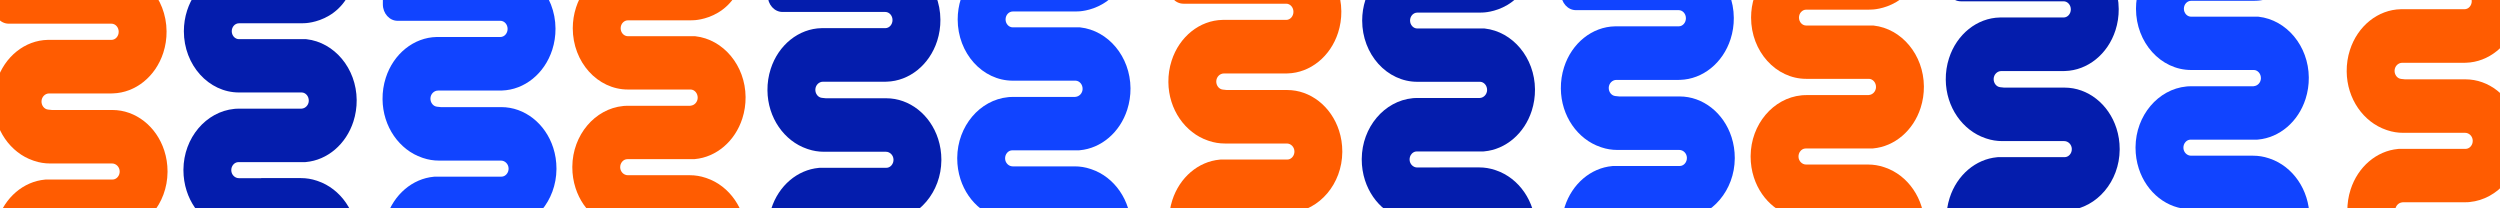
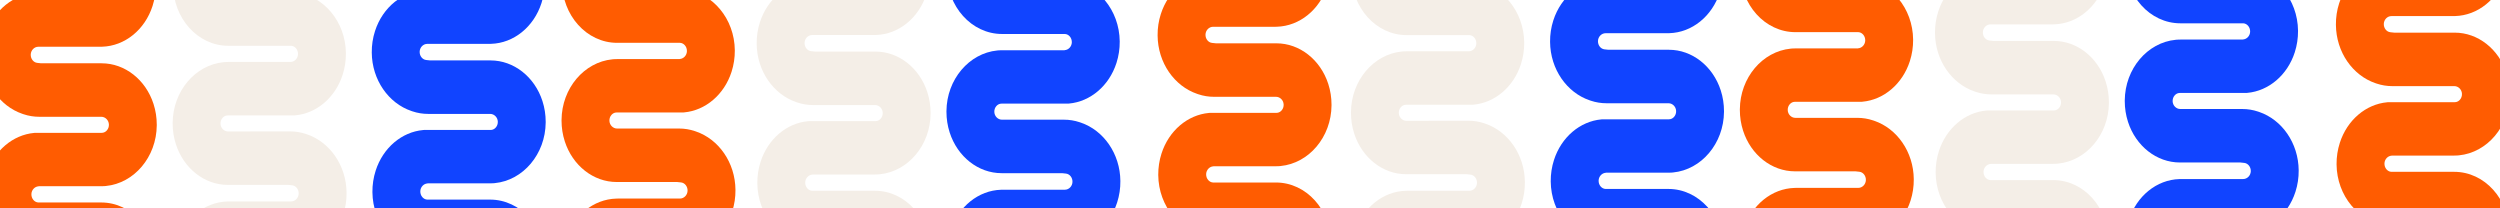
<svg xmlns="http://www.w3.org/2000/svg" id="Capa_1" version="1.1" viewBox="0 0 1269 105.43">
  <defs>
    <style>
      .st0 {
        fill: #14f;
      }

      .st1 {
        fill: #ff5c01;
      }

      .st2 {
-         fill: #041dad;
+         fill: #f4eee7;
      }
    </style>
  </defs>
-   <path class="st1" d="M25.08,118.23c.06,0,.13,0,.19,0h31.48c.56,0,1.1-.02,1.65-.05.27-.02.55-.04.82-.07,14.33-1.4,25.7-14.68,25.82-30.79v-.31c0-3.62-.55-7.16-1.64-10.54-3.98-12.34-14.56-20.64-26.34-20.64h-30.7l-1.98-.21c-1.92-.21-3.38-2.07-3.31-4.24.07-2.18,1.8-3.95,3.86-3.95h31.64c.21,0,.41-.01.62-.02.04,0,.07,0,.11,0,11.48-.33,21.71-8.56,25.61-20.7,1.11-3.46,1.67-7.08,1.64-10.78-.09-17.15-12.81-31.11-28.35-31.11H-3l-.03,4.81c0,.08-.05,8.97-.04,14.04,0,4.6,3.36,8.35,7.47,8.35h52.18c2.02,0,3.67,1.84,3.67,4.11s-1.64,4.11-3.67,4.11H24.26c-11.58.22-21.93,8.49-25.85,20.71-1.12,3.49-1.68,7.15-1.64,10.88.11,13.93,8.56,25.74,20.06,29.65.2.07.39.14.59.2,2.55.86,5.24,1.3,7.99,1.3h31.48c2.06,0,3.79,1.77,3.86,3.92.04,1.12-.32,2.17-1.02,2.97-.54.63-1.23,1.04-1.98,1.19-.22.04-.44.07-.68.07H23.26c-.15,0-.29.02-.44.04-10.85.99-20.35,9.02-24.07,20.61-1.12,3.49-1.68,7.15-1.65,10.88.13,16.04,11.31,29.27,25.48,30.86.06.01.13.02.19.02h34.07c2.02,0,3.67,1.81,3.67,4.03s-1.64,4.03-3.67,4.03h-31.67c-.53,0-1.06.02-1.59.05h0s-24.48.18-26.56,30.25h24.89c.33-1.82,1.82-3.21,3.6-3.21h29.6v-.02h1.73c11.77,0,22.35-8.27,26.33-20.57,1.09-3.38,1.65-6.92,1.65-10.53,0-17.15-12.56-31.09-27.98-31.09h-31.94c-.94-.05-1.8-.5-2.46-1.26-.7-.81-1.06-1.88-1.03-3.01.07-2.11,1.7-3.84,3.67-3.94ZM63.94,182.58v.04h-.1s.07-.02.1-.04Z" />
-   <path class="st2" d="M132.57,90.44h-11.31c-2.06,0-3.79-1.77-3.86-3.92-.04-1.12.32-2.17,1.02-2.97.54-.63,1.23-1.04,1.98-1.19.22-.04.44-.07.68-.07h33.81c.15,0,.29-.02.44-.04,10.85-.99,20.35-9.02,24.07-20.61,1.12-3.49,1.68-7.15,1.65-10.88-.13-16.04-11.31-29.27-25.48-30.86-.06-.01-.13-.02-.19-.02h-34.07c-2.02,0-3.67-1.81-3.67-4.03s1.64-4.03,3.67-4.03h31.67c.53,0,1.06-.02,1.59-.05h0s24.48-.18,26.56-30.25h-24.89c-.33,1.82-1.82,3.21-3.6,3.21h-29.6v.02h-1.73c-11.77,0-22.35,8.27-26.33,20.57-1.09,3.38-1.65,6.92-1.65,10.53,0,17.15,12.56,31.09,27.98,31.09h31.94c.94.05,1.8.5,2.46,1.26.7.81,1.06,1.88,1.03,3.01-.07,2.11-1.7,3.84-3.67,3.94-.06,0-.13,0-.19,0h-31.48c-.56,0-1.1.02-1.65.05-.27.02-.55.04-.82.07-14.33,1.4-25.7,14.68-25.82,30.79v.31c0,3.62.55,7.16,1.64,10.54,3.98,12.34,14.56,20.64,26.34,20.64h30.7l1.98.21c1.92.21,3.38,2.07,3.31,4.24-.07,2.18-1.8,3.95-3.86,3.95h-31.64c-.21,0-.41.01-.62.02-.04,0-.07,0-.11,0-11.48.33-21.71,8.56-25.61,20.7-1.11,3.46-1.67,7.08-1.64,10.78.09,17.15,12.81,31.11,28.35,31.11h59.21l.03-4.81c0-.08.05-8.97.04-14.04,0-4.6-3.36-8.35-7.47-8.35h-52.18c-2.02,0-3.67-1.84-3.67-4.11s1.64-4.11,3.67-4.11h32.32c11.58-.22,21.93-8.49,25.85-20.71,1.12-3.49,1.68-7.15,1.64-10.88-.11-13.93-8.56-25.74-20.06-29.65-.2-.07-.39-.14-.59-.2-2.55-.86-5.24-1.3-7.99-1.3h-20.16M114.2-9.2v-.04h.1s-.07.02-.1.04Z" />
-   <path class="st0" d="M222.5,116.77c.06,0,.13,0,.19,0h31.48c.56,0,1.1-.02,1.65-.05.27-.02.55-.04.82-.07,14.33-1.4,25.7-14.68,25.82-30.79v-.31c0-3.62-.55-7.16-1.64-10.54-3.98-12.34-14.56-20.64-26.34-20.64h-30.7l-1.98-.21c-1.92-.21-3.38-2.07-3.31-4.24.07-2.18,1.8-3.95,3.86-3.95h31.64c.21,0,.41-.01.62-.02.04,0,.07,0,.11,0,11.48-.33,21.71-8.56,25.61-20.7,1.11-3.46,1.67-7.08,1.64-10.78-.09-17.15-12.81-31.11-28.35-31.11h-59.21l-.03,4.81c0,.08-.05,8.97-.04,14.04,0,4.6,3.36,8.35,7.47,8.35h52.18c2.02,0,3.67,1.84,3.67,4.11s-1.64,4.11-3.67,4.11h-32.32c-11.58.22-21.93,8.49-25.85,20.71-1.12,3.49-1.68,7.15-1.64,10.88.11,13.93,8.56,25.74,20.06,29.65.2.07.39.14.59.2,2.55.86,5.24,1.3,7.99,1.3h31.48c2.06,0,3.79,1.77,3.86,3.92.04,1.12-.32,2.17-1.02,2.97-.54.63-1.23,1.04-1.98,1.19-.22.04-.44.07-.68.07h-33.81c-.15,0-.29.02-.44.04-10.85.99-20.35,9.02-24.07,20.61-1.12,3.49-1.68,7.15-1.65,10.88.13,16.04,11.31,29.27,25.48,30.86.06.01.13.02.19.02h34.07c2.02,0,3.67,1.81,3.67,4.03s-1.64,4.03-3.67,4.03h-31.67c-.53,0-1.06.02-1.59.05h0s-24.48.18-26.56,30.25h24.89c.33-1.82,1.82-3.21,3.6-3.21h29.6v-.02h1.73c11.77,0,22.35-8.27,26.33-20.57,1.09-3.38,1.65-6.92,1.65-10.53,0-17.15-12.56-31.09-27.98-31.09h-31.94c-.94-.05-1.8-.5-2.46-1.26-.7-.81-1.06-1.88-1.03-3.01.07-2.11,1.7-3.84,3.67-3.94ZM261.36,181.12v.04h-.1s.07-.02.1-.04Z" />
-   <path class="st1" d="M350.47,53.69c-.06,0-.13,0-.19,0h-31.48c-.56,0-1.1.02-1.65.05-.27.02-.55.04-.82.07-14.33,1.4-25.7,14.68-25.82,30.79v.31c0,3.62.55,7.16,1.64,10.54,3.98,12.34,14.56,20.64,26.34,20.64h30.7l1.98.21c1.92.21,3.38,2.07,3.31,4.24-.07,2.18-1.8,3.95-3.86,3.95h-31.64c-.21,0-.41.01-.62.02-.04,0-.07,0-.11,0-11.48.33-21.71,8.56-25.61,20.7-1.11,3.46-1.67,7.08-1.64,10.78.09,17.15,12.81,31.11,28.35,31.11h59.21l.03-4.81c0-.08.05-8.97.04-14.04,0-4.6-3.36-8.35-7.47-8.35h-52.18c-2.02,0-3.67-1.84-3.67-4.11s1.64-4.11,3.67-4.11h32.32c11.58-.22,21.93-8.49,25.85-20.71,1.12-3.49,1.68-7.15,1.64-10.88-.11-13.93-8.56-25.74-20.06-29.65-.2-.07-.39-.14-.59-.2-2.55-.86-5.24-1.3-7.99-1.3h-31.48c-2.06,0-3.79-1.77-3.86-3.92-.04-1.12.32-2.17,1.02-2.97.54-.63,1.23-1.04,1.98-1.19.22-.04.44-.07.68-.07h33.81c.15,0,.29-.02.44-.04,10.85-.99,20.35-9.02,24.07-20.61,1.12-3.49,1.68-7.15,1.65-10.88-.13-16.04-11.31-29.27-25.48-30.86-.06-.01-.13-.02-.19-.02h-34.07c-2.02,0-3.67-1.81-3.67-4.03s1.64-4.03,3.67-4.03h31.67c.53,0,1.06-.02,1.59-.05h0s24.48-.18,26.56-30.25h-24.89c-.33,1.82-1.82,3.21-3.6,3.21h-29.6v.02h-1.73c-11.77,0-22.35,8.27-26.33,20.57-1.09,3.38-1.65,6.92-1.65,10.53,0,17.15,12.56,31.09,27.98,31.09h31.94c.94.05,1.8.5,2.46,1.26.7.81,1.06,1.88,1.03,3.01-.07,2.11-1.7,3.84-3.67,3.94ZM311.62-10.66v-.04h.1s-.07.02-.1.04Z" />
-   <path class="st2" d="M417.88,112.28c.06,0,.13,0,.19,0h31.48c.56,0,1.1-.02,1.65-.05.27-.02.55-.04.82-.07,14.33-1.4,25.7-14.68,25.82-30.79v-.31c0-3.62-.55-7.16-1.64-10.54-3.98-12.34-14.56-20.64-26.34-20.64h-30.7l-1.98-.21c-1.92-.21-3.38-2.07-3.31-4.24.07-2.18,1.8-3.95,3.86-3.95h31.64c.21,0,.41-.01.62-.02.04,0,.07,0,.11,0,11.48-.33,21.71-8.56,25.61-20.7,1.11-3.46,1.67-7.08,1.64-10.78-.09-17.15-12.81-31.11-28.35-31.11h-59.21l-.03,4.81c0,.08-.05,8.97-.04,14.04,0,4.6,3.36,8.35,7.47,8.35h52.18c2.02,0,3.67,1.84,3.67,4.11s-1.64,4.11-3.67,4.11h-32.32c-11.58.22-21.93,8.49-25.85,20.71-1.12,3.49-1.68,7.15-1.64,10.88.11,13.93,8.56,25.74,20.06,29.65.2.07.39.14.59.2,2.55.86,5.24,1.3,7.99,1.3h31.48c2.06,0,3.79,1.77,3.86,3.92.04,1.12-.32,2.17-1.02,2.97-.54.63-1.23,1.04-1.98,1.19-.22.04-.44.07-.68.07h-33.81c-.15,0-.29.02-.44.04-10.85.99-20.35,9.02-24.07,20.61-1.12,3.49-1.68,7.15-1.65,10.88.13,16.04,11.31,29.27,25.48,30.86.06.01.13.02.19.02h34.07c2.02,0,3.67,1.81,3.67,4.03s-1.64,4.03-3.67,4.03h-31.67c-.53,0-1.06.02-1.59.05h0s-24.48.18-26.56,30.25h24.89c.33-1.82,1.82-3.21,3.6-3.21h29.6v-.02h1.73c11.77,0,22.35-8.27,26.33-20.57,1.09-3.38,1.65-6.92,1.65-10.53,0-17.15-12.56-31.09-27.98-31.09h-31.94c-.94-.05-1.8-.5-2.46-1.26-.7-.81-1.06-1.88-1.03-3.01.07-2.11,1.7-3.84,3.67-3.94ZM456.73,176.63v.04h-.1s.07-.02.1-.04Z" />
-   <path class="st0" d="M545.85,49.2c-.06,0-.13,0-.19,0h-31.48c-.56,0-1.1.02-1.65.05-.27.02-.55.04-.82.07-14.33,1.4-25.7,14.68-25.82,30.79v.31c0,3.62.55,7.16,1.64,10.54,3.98,12.34,14.56,20.64,26.34,20.64h30.7l1.98.21c1.92.21,3.38,2.07,3.31,4.24-.07,2.18-1.8,3.95-3.86,3.95h-31.64c-.21,0-.41.01-.62.02-.04,0-.07,0-.11,0-11.48.33-21.71,8.56-25.61,20.7-1.11,3.46-1.67,7.08-1.64,10.78.09,17.15,12.81,31.11,28.35,31.11h59.21l.03-4.81c0-.08.05-8.97.04-14.04,0-4.6-3.36-8.35-7.47-8.35h-52.18c-2.02,0-3.67-1.84-3.67-4.11s1.64-4.11,3.67-4.11h32.32c11.58-.22,21.93-8.49,25.85-20.71,1.12-3.49,1.68-7.15,1.64-10.88-.11-13.93-8.56-25.74-20.06-29.65-.2-.07-.39-.14-.59-.2-2.55-.86-5.24-1.3-7.99-1.3h-31.48c-2.06,0-3.79-1.77-3.86-3.92-.04-1.12.32-2.17,1.02-2.97.54-.63,1.23-1.04,1.98-1.19.22-.04.44-.07.68-.07h33.81c.15,0,.29-.02.44-.04,10.85-.99,20.35-9.02,24.07-20.61,1.12-3.49,1.68-7.15,1.65-10.88-.13-16.04-11.31-29.27-25.48-30.86-.06-.01-.13-.02-.19-.02h-34.07c-2.02,0-3.67-1.81-3.67-4.03s1.64-4.03,3.67-4.03h31.67c.53,0,1.06-.02,1.59-.05h0s24.48-.18,26.56-30.25h-24.89c-.33,1.82-1.82,3.21-3.6,3.21h-29.6v.02h-1.73c-11.77,0-22.35,8.27-26.33,20.57-1.09,3.38-1.65,6.92-1.65,10.53,0,17.15,12.56,31.09,27.98,31.09h31.94c.94.05,1.8.5,2.46,1.26.7.81,1.06,1.88,1.03,3.01-.07,2.11-1.7,3.84-3.67,3.94ZM506.99-15.15v-.04h.1s-.07.02-.1.04Z" />
-   <path class="st1" d="M621.39,108.09c.06,0,.13,0,.19,0h31.48c.56,0,1.1-.02,1.65-.05.27-.02.55-.04.82-.07,14.33-1.4,25.7-14.68,25.82-30.79v-.31c0-3.62-.55-7.16-1.64-10.54-3.98-12.34-14.56-20.64-26.34-20.64h-30.7l-1.98-.21c-1.92-.21-3.38-2.07-3.31-4.24.07-2.18,1.8-3.95,3.86-3.95h31.64c.21,0,.41-.01.62-.02.04,0,.07,0,.11,0,11.48-.33,21.71-8.56,25.61-20.7,1.11-3.46,1.67-7.08,1.64-10.78-.09-17.15-12.81-31.11-28.35-31.11h-59.21l-.03,4.81c0,.08-.05,8.97-.04,14.04,0,4.6,3.36,8.35,7.47,8.35h52.18c2.02,0,3.67,1.84,3.67,4.11s-1.64,4.11-3.67,4.11h-32.32c-11.58.22-21.93,8.49-25.85,20.71-1.12,3.49-1.68,7.15-1.64,10.88.11,13.93,8.56,25.74,20.06,29.65.2.07.39.14.59.2,2.55.86,5.24,1.3,7.99,1.3h31.48c2.06,0,3.79,1.77,3.86,3.92.04,1.12-.32,2.17-1.02,2.97-.54.63-1.23,1.04-1.98,1.19-.22.04-.44.07-.68.07h-33.81c-.15,0-.29.02-.44.04-10.85.99-20.35,9.02-24.07,20.61-1.12,3.49-1.68,7.15-1.65,10.88.13,16.04,11.31,29.27,25.48,30.86.06.01.13.02.19.02h34.07c2.02,0,3.67,1.81,3.67,4.03s-1.64,4.03-3.67,4.03h-31.67c-.53,0-1.06.02-1.59.05h0s-24.48.18-26.56,30.25h24.89c.33-1.82,1.82-3.21,3.6-3.21h29.6v-.02h1.73c11.77,0,22.35-8.27,26.33-20.57,1.09-3.38,1.65-6.92,1.65-10.53,0-17.15-12.56-31.09-27.98-31.09h-31.94c-.94-.05-1.8-.5-2.46-1.26-.7-.81-1.06-1.88-1.03-3.01.07-2.11,1.7-3.84,3.67-3.94ZM660.24,172.43v.04h-.1s.07-.02.1-.04Z" />
-   <path class="st2" d="M730.68,85.02h-11.31c-2.06,0-3.79-1.77-3.86-3.92-.04-1.12.32-2.17,1.02-2.97.54-.63,1.23-1.04,1.98-1.19.22-.04.44-.07.68-.07h33.81c.15,0,.29-.02.44-.04,10.85-.99,20.35-9.02,24.07-20.61,1.12-3.49,1.68-7.15,1.65-10.88-.13-16.04-11.31-29.27-25.48-30.86-.06-.01-.13-.02-.19-.02h-34.07c-2.02,0-3.67-1.81-3.67-4.03s1.64-4.03,3.67-4.03h31.67c.53,0,1.06-.02,1.59-.05h0s24.48-.18,26.56-30.25h-24.89c-.33,1.82-1.82,3.21-3.6,3.21h-29.6v.02h-1.73c-11.77,0-22.35,8.27-26.33,20.57-1.09,3.38-1.65,6.92-1.65,10.53,0,17.15,12.56,31.09,27.98,31.09h31.94c.94.05,1.8.5,2.46,1.26.7.81,1.06,1.88,1.03,3.01-.07,2.11-1.7,3.84-3.67,3.94-.06,0-.13,0-.19,0h-31.48c-.56,0-1.1.02-1.65.05-.27.02-.55.04-.82.07-14.33,1.4-25.7,14.68-25.82,30.79v.31c0,3.62.55,7.16,1.64,10.54,3.98,12.34,14.56,20.64,26.34,20.64h30.7l1.98.21c1.92.21,3.38,2.07,3.31,4.24-.07,2.18-1.8,3.95-3.86,3.95h-31.64c-.21,0-.41.01-.62.02-.04,0-.07,0-.11,0-11.48.33-21.71,8.56-25.61,20.7-1.11,3.46-1.67,7.08-1.64,10.78.09,17.15,12.81,31.11,28.35,31.11h59.21l.03-4.81c0-.08.05-8.97.04-14.04,0-4.6-3.36-8.35-7.47-8.35h-52.18c-2.02,0-3.67-1.84-3.67-4.11s1.64-4.11,3.67-4.11h32.32c11.58-.22,21.93-8.49,25.85-20.71,1.12-3.49,1.68-7.15,1.64-10.88-.11-13.93-8.56-25.74-20.06-29.65-.2-.07-.39-.14-.59-.2-2.55-.86-5.24-1.3-7.99-1.3h-20.16M712.31-14.62v-.04h.1s-.07.02-.1.04Z" />
-   <path class="st0" d="M820.61,111.36c.06,0,.13,0,.19,0h31.48c.56,0,1.1-.02,1.65-.05.27-.02.55-.04.82-.07,14.33-1.4,25.7-14.68,25.82-30.79v-.31c0-3.62-.55-7.16-1.64-10.54-3.98-12.34-14.56-20.64-26.34-20.64h-30.7l-1.98-.21c-1.92-.21-3.38-2.07-3.31-4.24.07-2.18,1.8-3.95,3.86-3.95h31.64c.21,0,.41-.01.62-.02.04,0,.07,0,.11,0,11.48-.33,21.71-8.56,25.61-20.7,1.11-3.46,1.67-7.08,1.64-10.78-.09-17.15-12.81-31.11-28.35-31.11h-59.21l-.03,4.81c0,.08-.05,8.97-.04,14.04,0,4.6,3.36,8.35,7.47,8.35h52.18c2.02,0,3.67,1.84,3.67,4.11s-1.64,4.11-3.67,4.11h-32.32c-11.58.22-21.93,8.49-25.85,20.71-1.12,3.49-1.68,7.15-1.64,10.88.11,13.93,8.56,25.74,20.06,29.65.2.07.39.14.59.2,2.55.86,5.24,1.3,7.99,1.3h31.48c2.06,0,3.79,1.77,3.86,3.92.04,1.12-.32,2.17-1.02,2.97-.54.63-1.23,1.04-1.98,1.19-.22.04-.44.07-.68.07h-33.81c-.15,0-.29.02-.44.04-10.85.99-20.35,9.02-24.07,20.61-1.12,3.49-1.68,7.15-1.65,10.88.13,16.04,11.31,29.27,25.48,30.86.06.01.13.02.19.02h34.07c2.02,0,3.67,1.81,3.67,4.03s-1.64,4.03-3.67,4.03h-31.67c-.53,0-1.06.02-1.59.05h0s-24.48.18-26.56,30.25h24.89c.33-1.82,1.82-3.21,3.6-3.21h29.6v-.02h1.73c11.77,0,22.35-8.27,26.33-20.57,1.09-3.38,1.65-6.92,1.65-10.53,0-17.15-12.56-31.09-27.98-31.09h-31.94c-.94-.05-1.8-.5-2.46-1.26-.7-.81-1.06-1.88-1.03-3.01.07-2.11,1.7-3.84,3.67-3.94ZM859.47,175.7v.04h-.1s.07-.02.1-.04Z" />
-   <path class="st1" d="M948.58,48.27c-.06,0-.13,0-.19,0h-31.48c-.56,0-1.1.02-1.65.05-.27.02-.55.04-.82.07-14.33,1.4-25.7,14.68-25.82,30.79v.31c0,3.62.55,7.16,1.64,10.54,3.98,12.34,14.56,20.64,26.34,20.64h30.7l1.98.21c1.92.21,3.38,2.07,3.31,4.24-.07,2.18-1.8,3.95-3.86,3.95h-31.64c-.21,0-.41.01-.62.02-.04,0-.07,0-.11,0-11.48.33-21.71,8.56-25.61,20.7-1.11,3.46-1.67,7.08-1.64,10.78.09,17.15,12.81,31.11,28.35,31.11h59.21l.03-4.81c0-.08.05-8.97.04-14.04,0-4.6-3.36-8.35-7.47-8.35h-52.18c-2.02,0-3.67-1.84-3.67-4.11s1.64-4.11,3.67-4.11h32.32c11.58-.22,21.93-8.49,25.85-20.71,1.12-3.49,1.68-7.15,1.64-10.88-.11-13.93-8.56-25.74-20.06-29.65-.2-.07-.39-.14-.59-.2-2.55-.86-5.24-1.3-7.99-1.3h-31.48c-2.06,0-3.79-1.77-3.86-3.92-.04-1.12.32-2.17,1.02-2.97.54-.63,1.23-1.04,1.98-1.19.22-.04.44-.07.68-.07h33.81c.15,0,.29-.02.44-.04,10.85-.99,20.35-9.02,24.07-20.61,1.12-3.49,1.68-7.15,1.65-10.88-.13-16.04-11.31-29.27-25.48-30.86-.06-.01-.13-.02-.19-.02h-34.07c-2.02,0-3.67-1.81-3.67-4.03s1.64-4.03,3.67-4.03h31.67c.53,0,1.06-.02,1.59-.05h0s24.48-.18,26.56-30.25h-24.89c-.33,1.82-1.82,3.21-3.6,3.21h-29.6v.02h-1.73c-11.77,0-22.35,8.27-26.33,20.57-1.09,3.38-1.65,6.92-1.65,10.53,0,17.15,12.56,31.09,27.98,31.09h31.94c.94.05,1.8.5,2.46,1.26.7.81,1.06,1.88,1.03,3.01-.07,2.11-1.7,3.84-3.67,3.94ZM909.73-16.08v-.04h.1s-.07.02-.1.04Z" />
-   <path class="st2" d="M1015.99,106.87c.06,0,.13,0,.19,0h31.48c.56,0,1.1-.02,1.65-.05.27-.02.55-.04.82-.07,14.33-1.4,25.7-14.68,25.82-30.79v-.31c0-3.62-.55-7.16-1.64-10.54-3.98-12.34-14.56-20.64-26.34-20.64h-30.7l-1.98-.21c-1.92-.21-3.38-2.07-3.31-4.24.07-2.18,1.8-3.95,3.86-3.95h31.64c.21,0,.41-.01.62-.02.04,0,.07,0,.11,0,11.48-.33,21.71-8.56,25.61-20.7,1.11-3.46,1.67-7.08,1.64-10.78-.09-17.15-12.81-31.11-28.35-31.11h-59.21l-.03,4.81c0,.08-.05,8.97-.04,14.04,0,4.6,3.36,8.35,7.47,8.35h52.18c2.02,0,3.67,1.84,3.67,4.11s-1.64,4.11-3.67,4.11h-32.32c-11.58.22-21.93,8.49-25.85,20.71-1.12,3.49-1.68,7.15-1.64,10.88.11,13.93,8.56,25.74,20.06,29.65.2.07.39.14.59.2,2.55.86,5.24,1.3,7.99,1.3h31.48c2.06,0,3.79,1.77,3.86,3.92.04,1.12-.32,2.17-1.02,2.97-.54.63-1.23,1.04-1.98,1.19-.22.04-.44.07-.68.07h-33.81c-.15,0-.29.02-.44.04-10.85.99-20.35,9.02-24.07,20.61-1.12,3.49-1.68,7.15-1.65,10.88.13,16.04,11.31,29.27,25.48,30.86.06.01.13.02.19.02h34.07c2.02,0,3.67,1.81,3.67,4.03s-1.64,4.03-3.67,4.03h-31.67c-.53,0-1.06.02-1.59.05h0s-24.48.18-26.56,30.25h24.89c.33-1.82,1.82-3.21,3.6-3.21h29.6v-.02h1.73c11.77,0,22.35-8.27,26.33-20.57,1.09-3.38,1.65-6.92,1.65-10.53,0-17.15-12.56-31.09-27.98-31.09h-31.94c-.94-.05-1.8-.5-2.46-1.26-.7-.81-1.06-1.88-1.03-3.01.07-2.11,1.7-3.84,3.67-3.94ZM1054.84,171.21v.04h-.1s.07-.02.1-.04Z" />
-   <path class="st0" d="M1143.96,43.78c-.06,0-.13,0-.19,0h-31.48c-.56,0-1.1.02-1.65.05-.27.02-.55.04-.82.07-14.33,1.4-25.7,14.68-25.82,30.79v.31c0,3.62.55,7.16,1.64,10.54,3.98,12.34,14.56,20.64,26.34,20.64h30.7l1.98.21c1.92.21,3.38,2.07,3.31,4.24-.07,2.18-1.8,3.95-3.86,3.95h-31.64c-.21,0-.41.01-.62.02-.04,0-.07,0-.11,0-11.48.33-21.71,8.56-25.61,20.7-1.11,3.46-1.67,7.08-1.64,10.78.09,17.15,12.81,31.11,28.35,31.11h59.21l.03-4.81c0-.08.05-8.97.04-14.04,0-4.6-3.36-8.35-7.47-8.35h-52.18c-2.02,0-3.67-1.84-3.67-4.11s1.64-4.11,3.67-4.11h32.32c11.58-.22,21.93-8.49,25.85-20.71,1.12-3.49,1.68-7.15,1.64-10.88-.11-13.93-8.56-25.74-20.06-29.65-.2-.07-.39-.14-.59-.2-2.55-.86-5.24-1.3-7.99-1.3h-31.48c-2.06,0-3.79-1.77-3.86-3.92-.04-1.12.32-2.17,1.02-2.97.54-.63,1.23-1.04,1.98-1.19.22-.04.44-.07.68-.07h33.81c.15,0,.29-.02.44-.04,10.85-.99,20.35-9.02,24.07-20.61,1.12-3.49,1.68-7.15,1.65-10.88-.13-16.04-11.31-29.27-25.48-30.86-.06-.01-.13-.02-.19-.02h-34.07c-2.02,0-3.67-1.81-3.67-4.03s1.64-4.03,3.67-4.03h31.67c.53,0,1.06-.02,1.59-.05h0s24.48-.18,26.56-30.25h-24.89c-.33,1.82-1.82,3.21-3.6,3.21h-29.6v.02h-1.73c-11.77,0-22.35,8.27-26.33,20.57-1.09,3.38-1.65,6.92-1.65,10.53,0,17.15,12.56,31.09,27.98,31.09h31.94c.94.05,1.8.5,2.46,1.26.7.81,1.06,1.88,1.03,3.01-.07,2.11-1.7,3.84-3.67,3.94ZM1105.1-20.57v-.04h.1s-.07.02-.1.04Z" />
-   <path class="st1" d="M1219.5,102.67c.06,0,.13,0,.19,0h31.48c.56,0,1.1-.02,1.65-.05.27-.02.55-.04.82-.07,14.33-1.4,25.7-14.68,25.82-30.79v-.31c0-3.62-.55-7.16-1.64-10.54-3.98-12.34-14.56-20.64-26.34-20.64h-30.7l-1.98-.21c-1.92-.21-3.38-2.07-3.31-4.24.07-2.18,1.8-3.95,3.86-3.95h31.64c.21,0,.41-.01.62-.02.04,0,.07,0,.11,0,11.48-.33,21.71-8.56,25.61-20.7,1.11-3.46,1.67-7.08,1.64-10.78-.09-17.15-12.81-31.11-28.35-31.11h-59.21l-.03,4.81c0,.08-.05,8.97-.04,14.04,0,4.6,3.36,8.35,7.47,8.35h52.18c2.02,0,3.67,1.84,3.67,4.11s-1.64,4.11-3.67,4.11h-32.32c-11.58.22-21.93,8.49-25.85,20.71-1.12,3.49-1.68,7.15-1.64,10.88.11,13.93,8.56,25.74,20.06,29.65.2.07.39.14.59.2,2.55.86,5.24,1.3,7.99,1.3h31.48c2.06,0,3.79,1.77,3.86,3.92.04,1.12-.32,2.17-1.02,2.97-.54.63-1.23,1.04-1.98,1.19-.22.04-.44.07-.68.07h-33.81c-.15,0-.29.02-.44.04-10.85.99-20.35,9.02-24.07,20.61-1.12,3.49-1.68,7.15-1.65,10.88.13,16.04,11.31,29.27,25.48,30.86.06.01.13.02.19.02h34.07c2.02,0,3.67,1.81,3.67,4.03s-1.64,4.03-3.67,4.03h-31.67c-.53,0-1.06.02-1.59.05h0s-24.48.18-26.56,30.25h24.89c.33-1.82,1.82-3.21,3.6-3.21h29.6v-.02h1.73c11.77,0,22.35-8.27,26.33-20.57,1.09-3.38,1.65-6.92,1.65-10.53,0-17.15-12.56-31.09-27.98-31.09h-31.94c-.94-.05-1.8-.5-2.46-1.26-.7-.81-1.06-1.88-1.03-3.01.07-2.11,1.7-3.84,3.67-3.94ZM1258.35,167.02v.04h-.1s.07-.02.1-.04Z" />
+   <path class="st1" d="M19.61,94.53h31.67c.56,0,1.1-.02,1.65-.05.27-.02.55-.04.82-.07,14.33-1.4,25.7-14.68,25.82-30.79v-.31c0-3.62-.55-7.16-1.64-10.54-3.98-12.34-14.56-20.64-26.34-20.64h-30.7l-1.98-.21c-1.92-.21-3.38-2.07-3.31-4.24.07-2.18,1.8-3.95,3.86-3.95h31.64c.21,0,.41,0,.62-.02h.11c11.48-.33,21.71-8.56,25.61-20.7,1.11-3.46,1.67-7.08,1.64-10.78-.09-17.15-12.81-31.11-28.35-31.11H-8.47l-.03,4.81c0,.08-.05,8.97-.04,14.04,0,4.6,3.36,8.35,7.47,8.35h52.18c2.02,0,3.67,1.84,3.67,4.11s-1.64,4.11-3.67,4.11H18.79C7.21-3.24-3.14,5.03-7.06,17.25c-1.12,3.49-1.68,7.15-1.64,10.88.11,13.93,8.56,25.74,20.06,29.65.2.07.39.14.59.2,2.55.86,5.24,1.3,7.99,1.3h31.48c2.06,0,3.79,1.77,3.86,3.92.04,1.12-.32,2.17-1.02,2.97-.54.63-1.23,1.04-1.98,1.19-.22.04-.44.07-.68.07H17.79c-.15,0-.29.02-.44.04-10.85.99-20.35,9.02-24.07,20.61-1.12,3.49-1.68,7.15-1.65,10.88.13,16.04,11.31,29.27,25.48,30.86.06,0,.13.02.19.02h34.07c2.02,0,3.67,1.81,3.67,4.03s-1.64,4.03-3.67,4.03h-31.67c-.53,0-1.06.02-1.59.05h0s-24.48.18-26.56,30.25h24.89c.33-1.82,1.82-3.21,3.6-3.21h29.6v-.02h1.73c11.77,0,22.35-8.27,26.33-20.57,1.09-3.38,1.65-6.92,1.65-10.53,0-17.15-12.56-31.09-27.98-31.09h-31.94c-.94-.05-1.8-.5-2.46-1.26-.7-.81-1.06-1.88-1.03-3.01.07-2.11,1.7-3.84,3.67-3.94v-.04ZM58.47,158.88v.04h-.1s.07-.02.1-.04Z" />
+   <path class="st2" d="M127.1,66.74h-11.31c-2.06,0-3.79-1.77-3.86-3.92-.04-1.12.32-2.17,1.02-2.97.54-.63,1.23-1.04,1.98-1.19.22-.04.44-.07.68-.07h33.81c.15,0,.29-.02.44-.04,10.85-.99,20.35-9.02,24.07-20.61,1.12-3.49,1.68-7.15,1.65-10.88-.13-16.04-11.31-29.27-25.48-30.86-.06-.01-.13-.02-.19-.02h-34.07c-2.02,0-3.67-1.81-3.67-4.03s1.64-4.03,3.67-4.03h31.67c.53,0,1.06-.02,1.59-.05h0s24.48-.18,26.56-30.25h-24.89c-.33,1.82-1.82,3.21-3.6,3.21h-29.6v.02h-1.73c-11.77,0-22.35,8.27-26.33,20.57-1.09,3.38-1.65,6.92-1.65,10.53,0,17.15,12.56,31.09,27.98,31.09h31.94c.94.05,1.8.5,2.46,1.26.7.81,1.06,1.88,1.03,3.01-.07,2.11-1.7,3.84-3.67,3.94h-31.67c-.56,0-1.1.02-1.65.05-.27.02-.55.04-.82.07-14.33,1.4-25.7,14.68-25.82,30.79v.31c0,3.62.55,7.16,1.64,10.54,3.98,12.34,14.56,20.64,26.34,20.64h30.7l1.98.21c1.92.21,3.38,2.07,3.31,4.24-.07,2.18-1.8,3.95-3.86,3.95h-31.64c-.21,0-.41.01-.62.02h-.11c-11.48.33-21.71,8.56-25.61,20.7-1.11,3.46-1.67,7.08-1.64,10.78.09,17.15,12.81,31.11,28.35,31.11h59.21l.03-4.81c0-.08.05-8.97.04-14.04,0-4.6-3.36-8.35-7.47-8.35h-52.18c-2.02,0-3.67-1.84-3.67-4.11s1.64-4.11,3.67-4.11h32.32c11.58-.22,21.93-8.49,25.85-20.71,1.12-3.49,1.68-7.15,1.64-10.88-.11-13.93-8.56-25.74-20.06-29.65-.2-.07-.39-.14-.59-.2-2.55-.86-5.24-1.3-7.99-1.3h-20.16M108.73-32.9v-.04h.1s-.07.02-.1.04Z" />
+   <path class="st0" d="M217.03,93.07h31.67c.56,0,1.1-.02,1.65-.05.27-.02.55-.04.82-.07,14.33-1.4,25.7-14.68,25.82-30.79v-.31c0-3.62-.55-7.16-1.64-10.54-3.98-12.34-14.56-20.64-26.34-20.64h-30.7l-1.98-.21c-1.92-.21-3.38-2.07-3.31-4.24.07-2.18,1.8-3.95,3.86-3.95h31.64c.21,0,.41,0,.62-.02h.11c11.48-.33,21.71-8.56,25.61-20.7,1.11-3.46,1.67-7.08,1.64-10.78-.09-17.15-12.81-31.11-28.35-31.11h-59.21l-.03,4.81c0,.08-.05,8.97-.04,14.04,0,4.6,3.36,8.35,7.47,8.35h52.18c2.02,0,3.67,1.84,3.67,4.11s-1.64,4.11-3.67,4.11h-32.32c-11.58.22-21.93,8.49-25.85,20.71-1.12,3.49-1.68,7.15-1.64,10.88.11,13.93,8.56,25.74,20.06,29.65.2.07.39.14.59.2,2.55.86,5.24,1.3,7.99,1.3h31.48c2.06,0,3.79,1.77,3.86,3.92.04,1.12-.32,2.17-1.02,2.97-.54.63-1.23,1.04-1.98,1.19-.22.04-.44.07-.68.07h-33.81c-.15,0-.29.02-.44.04-10.85.99-20.35,9.02-24.07,20.61-1.12,3.49-1.68,7.15-1.65,10.88.13,16.04,11.31,29.27,25.48,30.86.06,0,.13.02.19.02h34.07c2.02,0,3.67,1.81,3.67,4.03s-1.64,4.03-3.67,4.03h-31.67c-.53,0-1.06.02-1.59.05h0s-24.48.18-26.56,30.25h24.89c.33-1.82,1.82-3.21,3.6-3.21h29.6v-.02h1.73c11.77,0,22.35-8.27,26.33-20.57,1.09-3.38,1.65-6.92,1.65-10.53,0-17.15-12.56-31.09-27.98-31.09h-31.94c-.94-.05-1.8-.5-2.46-1.26-.7-.81-1.06-1.88-1.03-3.01.07-2.11,1.7-3.84,3.67-3.94v-.04ZM255.89,157.42v.04h-.1s.07-.02.1-.04Z" />
+   <path class="st1" d="M345,29.99h-31.67c-.56,0-1.1.02-1.65.05-.27.02-.55.04-.82.07-14.33,1.4-25.7,14.68-25.82,30.79v.31c0,3.62.55,7.16,1.64,10.54,3.98,12.34,14.56,20.64,26.34,20.64h30.7l1.98.21c1.92.21,3.38,2.07,3.31,4.24-.07,2.18-1.8,3.95-3.86,3.95h-31.64c-.21,0-.41.01-.62.02h-.11c-11.48.33-21.71,8.56-25.61,20.7-1.11,3.46-1.67,7.08-1.64,10.78.09,17.15,12.81,31.11,28.35,31.11h59.21l.03-4.81c0-.08.05-8.97.04-14.04,0-4.6-3.36-8.35-7.47-8.35h-52.18c-2.02,0-3.67-1.84-3.67-4.11s1.64-4.11,3.67-4.11h32.32c11.58-.22,21.93-8.49,25.85-20.71,1.12-3.49,1.68-7.15,1.64-10.88-.11-13.93-8.56-25.74-20.06-29.65-.2-.07-.39-.14-.59-.2-2.55-.86-5.24-1.3-7.99-1.3h-31.48c-2.06,0-3.79-1.77-3.86-3.92-.04-1.12.32-2.17,1.02-2.97.54-.63,1.23-1.04,1.98-1.19.22-.04.44-.07.68-.07h33.81c.15,0,.29-.02.44-.04,10.85-.99,20.35-9.02,24.07-20.61,1.12-3.49,1.68-7.15,1.65-10.88-.13-16.04-11.31-29.27-25.48-30.86-.06-.01-.13-.02-.19-.02h-34.07c-2.02,0-3.67-1.81-3.67-4.03s1.64-4.03,3.67-4.03h31.67c.53,0,1.06-.02,1.59-.05h0s24.48-.18,26.56-30.25h-24.89c-.33,1.82-1.82,3.21-3.6,3.21h-29.6v.02h-1.73c-11.77,0-22.35,8.27-26.33,20.57-1.09,3.38-1.65,6.92-1.65,10.53,0,17.15,12.56,31.09,27.98,31.09h31.94c.94.05,1.8.5,2.46,1.26.7.81,1.06,1.88,1.03,3.01-.07,2.11-1.7,3.84-3.67,3.94v.04ZM306.15-34.36v-.04h.1s-.07.02-.1.04Z" />
+   <path class="st2" d="M412.41,88.58h31.67c.56,0,1.1-.02,1.65-.05.27-.02.55-.04.82-.07,14.33-1.4,25.7-14.68,25.82-30.79v-.31c0-3.62-.55-7.16-1.64-10.54-3.98-12.34-14.56-20.64-26.34-20.64h-30.7l-1.98-.21c-1.92-.21-3.38-2.07-3.31-4.24.07-2.18,1.8-3.95,3.86-3.95h31.64c.21,0,.41,0,.62-.02h.11c11.48-.33,21.71-8.56,25.61-20.7,1.11-3.46,1.67-7.08,1.64-10.78-.09-17.15-12.81-31.11-28.35-31.11h-59.21l-.03,4.81c0,.08-.05,8.97-.04,14.04,0,4.6,3.36,8.35,7.47,8.35h52.18c2.02,0,3.67,1.84,3.67,4.11s-1.64,4.11-3.67,4.11h-32.32c-11.58.22-21.93,8.49-25.85,20.71-1.12,3.49-1.68,7.15-1.64,10.88.11,13.93,8.56,25.74,20.06,29.65.2.07.39.14.59.2,2.55.86,5.24,1.3,7.99,1.3h31.48c2.06,0,3.79,1.77,3.86,3.92.04,1.12-.32,2.17-1.02,2.97-.54.63-1.23,1.04-1.98,1.19-.22.04-.44.07-.68.07h-33.81c-.15,0-.29.02-.44.04-10.85.99-20.35,9.02-24.07,20.61-1.12,3.49-1.68,7.15-1.65,10.88.13,16.04,11.31,29.27,25.48,30.86.06,0,.13.02.19.02h34.07c2.02,0,3.67,1.81,3.67,4.03s-1.64,4.03-3.67,4.03h-31.67c-.53,0-1.06.02-1.59.05h0s-24.48.18-26.56,30.25h24.89c.33-1.82,1.82-3.21,3.6-3.21h29.6v-.02h1.73c11.77,0,22.35-8.27,26.33-20.57,1.09-3.38,1.65-6.92,1.65-10.53,0-17.15-12.56-31.09-27.98-31.09h-31.94c-.94-.05-1.8-.5-2.46-1.26-.7-.81-1.06-1.88-1.03-3.01.07-2.11,1.7-3.84,3.67-3.94v-.04ZM451.26,152.93v.04h-.1s.07-.02.1-.04Z" />
+   <path class="st0" d="M540.38,25.5h-31.67c-.56,0-1.1.02-1.65.05-.27.02-.55.04-.82.07-14.33,1.4-25.7,14.68-25.82,30.79v.31c0,3.62.55,7.16,1.64,10.54,3.98,12.34,14.56,20.64,26.34,20.64h30.7l1.98.21c1.92.21,3.38,2.07,3.31,4.24-.07,2.18-1.8,3.95-3.86,3.95h-31.64c-.21,0-.41.01-.62.02h-.11c-11.48.33-21.71,8.56-25.61,20.7-1.11,3.46-1.67,7.08-1.64,10.78.09,17.15,12.81,31.11,28.35,31.11h59.21l.03-4.81c0-.08.05-8.97.04-14.04,0-4.6-3.36-8.35-7.47-8.35h-52.18c-2.02,0-3.67-1.84-3.67-4.11s1.64-4.11,3.67-4.11h32.32c11.58-.22,21.93-8.49,25.85-20.71,1.12-3.49,1.68-7.15,1.64-10.88-.11-13.93-8.56-25.74-20.06-29.65-.2-.07-.39-.14-.59-.2-2.55-.86-5.24-1.3-7.99-1.3h-31.48c-2.06,0-3.79-1.77-3.86-3.92-.04-1.12.32-2.17,1.02-2.97.54-.63,1.23-1.04,1.98-1.19.22-.04.44-.07.68-.07h33.81c.15,0,.29-.02.44-.04,10.85-.99,20.35-9.02,24.07-20.61,1.12-3.49,1.68-7.15,1.65-10.88-.13-16.04-11.31-29.27-25.48-30.86-.06-.01-.13-.02-.19-.02h-34.07c-2.02,0-3.67-1.81-3.67-4.03s1.64-4.03,3.67-4.03h31.67c.53,0,1.06-.02,1.59-.05h0s24.48-.18,26.56-30.25h-24.89c-.33,1.82-1.82,3.21-3.6,3.21h-29.6v.02h-1.73c-11.77,0-22.35,8.27-26.33,20.57-1.09,3.38-1.65,6.92-1.65,10.53,0,17.15,12.56,31.09,27.98,31.09h31.94c.94.05,1.8.5,2.46,1.26.7.81,1.06,1.88,1.03,3.01-.07,2.11-1.7,3.84-3.67,3.94v.04ZM501.52-38.85v-.04h.1s-.07.02-.1.04Z" />
+   <path class="st1" d="M615.92,84.39h31.67c.56,0,1.1-.02,1.65-.05.27-.02.55-.04.82-.07,14.33-1.4,25.7-14.68,25.82-30.79v-.31c0-3.62-.55-7.16-1.64-10.54-3.98-12.34-14.56-20.64-26.34-20.64h-30.7l-1.98-.21c-1.92-.21-3.38-2.07-3.31-4.24.07-2.18,1.8-3.95,3.86-3.95h31.64c.21,0,.41,0,.62-.02h.11c11.48-.33,21.71-8.56,25.61-20.7,1.11-3.46,1.67-7.08,1.64-10.78-.09-17.15-12.81-31.11-28.35-31.11h-59.21l-.03,4.81c0,.08-.05,8.97-.04,14.04,0,4.6,3.36,8.35,7.47,8.35h52.18c2.02,0,3.67,1.84,3.67,4.11s-1.64,4.11-3.67,4.11h-32.32c-11.58.22-21.93,8.49-25.85,20.71-1.12,3.49-1.68,7.15-1.64,10.88.11,13.93,8.56,25.74,20.06,29.65.2.07.39.14.59.2,2.55.86,5.24,1.3,7.99,1.3h31.48c2.06,0,3.79,1.77,3.86,3.92.04,1.12-.32,2.17-1.02,2.97-.54.63-1.23,1.04-1.98,1.19-.22.04-.44.07-.68.07h-33.81c-.15,0-.29.02-.44.04-10.85.99-20.35,9.02-24.07,20.61-1.12,3.49-1.68,7.15-1.65,10.88.13,16.04,11.31,29.27,25.48,30.86.06,0,.13.02.19.02h34.07c2.02,0,3.67,1.81,3.67,4.03s-1.64,4.03-3.67,4.03h-31.67c-.53,0-1.06.02-1.59.05h0s-24.48.18-26.56,30.25h24.89c.33-1.82,1.82-3.21,3.6-3.21h29.6v-.02h1.73c11.77,0,22.35-8.27,26.33-20.57,1.09-3.38,1.65-6.92,1.65-10.53,0-17.15-12.56-31.09-27.98-31.09h-31.94c-.94-.05-1.8-.5-2.46-1.26-.7-.81-1.06-1.88-1.03-3.01.07-2.11,1.7-3.84,3.67-3.94v-.04ZM654.77,148.73v.04h-.1s.07-.02.1-.04Z" />
+   <path class="st2" d="M725.21,61.32h-11.31c-2.06,0-3.79-1.77-3.86-3.92-.04-1.12.32-2.17,1.02-2.97.54-.63,1.23-1.04,1.98-1.19.22-.04.44-.07.68-.07h33.81c.15,0,.29-.02.44-.04,10.85-.99,20.35-9.02,24.07-20.61,1.12-3.49,1.68-7.15,1.65-10.88-.13-16.04-11.31-29.27-25.48-30.86-.06-.01-.13-.02-.19-.02h-34.07c-2.02,0-3.67-1.81-3.67-4.03s1.64-4.03,3.67-4.03h31.67c.53,0,1.06-.02,1.59-.05h0s24.48-.18,26.56-30.25h-24.89c-.33,1.82-1.82,3.21-3.6,3.21h-29.6v.02h-1.73c-11.77,0-22.35,8.27-26.33,20.57-1.09,3.38-1.65,6.92-1.65,10.53,0,17.15,12.56,31.09,27.98,31.09h31.94c.94.05,1.8.5,2.46,1.26.7.81,1.06,1.88,1.03,3.01-.07,2.11-1.7,3.84-3.67,3.94h-31.67c-.56,0-1.1.02-1.65.05-.27.02-.55.04-.82.07-14.33,1.4-25.7,14.68-25.82,30.79v.31c0,3.62.55,7.16,1.64,10.54,3.98,12.34,14.56,20.64,26.34,20.64h30.7l1.98.21c1.92.21,3.38,2.07,3.31,4.24-.07,2.18-1.8,3.95-3.86,3.95h-31.64c-.21,0-.41.01-.62.02h-.11c-11.48.33-21.71,8.56-25.61,20.7-1.11,3.46-1.67,7.08-1.64,10.78.09,17.15,12.81,31.11,28.35,31.11h59.21l.03-4.81c0-.08.05-8.97.04-14.04,0-4.6-3.36-8.35-7.47-8.35h-52.18c-2.02,0-3.67-1.84-3.67-4.11s1.64-4.11,3.67-4.11h32.32c11.58-.22,21.93-8.49,25.85-20.71,1.12-3.49,1.68-7.15,1.64-10.88-.11-13.93-8.56-25.74-20.06-29.65-.2-.07-.39-.14-.59-.2-2.55-.86-5.24-1.3-7.99-1.3h-20.16M706.84-38.32v-.04h.1s-.07.02-.1.04Z" />
+   <path class="st0" d="M815.14,87.66h31.67c.56,0,1.1-.02,1.65-.05.27-.02.55-.04.82-.07,14.33-1.4,25.7-14.68,25.82-30.79v-.31c0-3.62-.55-7.16-1.64-10.54-3.98-12.34-14.56-20.64-26.34-20.64h-30.7l-1.98-.21c-1.92-.21-3.38-2.07-3.31-4.24.07-2.18,1.8-3.95,3.86-3.95h31.64c.21,0,.41,0,.62-.02h.11c11.48-.33,21.71-8.56,25.61-20.7,1.11-3.46,1.67-7.08,1.64-10.78-.09-17.15-12.81-31.11-28.35-31.11h-59.21l-.03,4.81c0,.08-.05,8.97-.04,14.04,0,4.6,3.36,8.35,7.47,8.35h52.18c2.02,0,3.67,1.84,3.67,4.11s-1.64,4.11-3.67,4.11h-32.32c-11.58.22-21.93,8.49-25.85,20.71-1.12,3.49-1.68,7.15-1.64,10.88.11,13.93,8.56,25.74,20.06,29.65.2.07.39.14.59.2,2.55.86,5.24,1.3,7.99,1.3h31.48c2.06,0,3.79,1.77,3.86,3.92.04,1.12-.32,2.17-1.02,2.97-.54.63-1.23,1.04-1.98,1.19-.22.04-.44.07-.68.07h-33.81c-.15,0-.29.02-.44.04-10.85.99-20.35,9.02-24.07,20.61-1.12,3.49-1.68,7.15-1.65,10.88.13,16.04,11.31,29.27,25.48,30.86.06,0,.13.02.19.02h34.07c2.02,0,3.67,1.81,3.67,4.03s-1.64,4.03-3.67,4.03h-31.67c-.53,0-1.06.02-1.59.05h0s-24.48.18-26.56,30.25h24.89c.33-1.82,1.82-3.21,3.6-3.21h29.6v-.02h1.73c11.77,0,22.35-8.27,26.33-20.57,1.09-3.38,1.65-6.92,1.65-10.53,0-17.15-12.56-31.09-27.98-31.09h-31.94c-.94-.05-1.8-.5-2.46-1.26-.7-.81-1.06-1.88-1.03-3.01.07-2.11,1.7-3.84,3.67-3.94v-.04ZM854,152v.04h-.1s.07-.02.1-.04Z" />
+   <path class="st1" d="M943.11,24.57h-31.67c-.56,0-1.1.02-1.65.05-.27.02-.55.04-.82.07-14.33,1.4-25.7,14.68-25.82,30.79v.31c0,3.62.55,7.16,1.64,10.54,3.98,12.34,14.56,20.64,26.34,20.64h30.7l1.98.21c1.92.21,3.38,2.07,3.31,4.24-.07,2.18-1.8,3.95-3.86,3.95h-31.64c-.21,0-.41.01-.62.02h-.11c-11.48.33-21.71,8.56-25.61,20.7-1.11,3.46-1.67,7.08-1.64,10.78.09,17.15,12.81,31.11,28.35,31.11h59.21l.03-4.81c0-.08.05-8.97.04-14.04,0-4.6-3.36-8.35-7.47-8.35h-52.18c-2.02,0-3.67-1.84-3.67-4.11s1.64-4.11,3.67-4.11h32.32c11.58-.22,21.93-8.49,25.85-20.71,1.12-3.49,1.68-7.15,1.64-10.88-.11-13.93-8.56-25.74-20.06-29.65-.2-.07-.39-.14-.59-.2-2.55-.86-5.24-1.3-7.99-1.3h-31.48c-2.06,0-3.79-1.77-3.86-3.92-.04-1.12.32-2.17,1.02-2.97.54-.63,1.23-1.04,1.98-1.19.22-.04.44-.07.68-.07h33.81c.15,0,.29-.02.44-.04,10.85-.99,20.35-9.02,24.07-20.61,1.12-3.49,1.68-7.15,1.65-10.88-.13-16.04-11.31-29.27-25.48-30.86-.06-.01-.13-.02-.19-.02h-34.07c-2.02,0-3.67-1.81-3.67-4.03s1.64-4.03,3.67-4.03h31.67c.53,0,1.06-.02,1.59-.05h0s24.48-.18,26.56-30.25h-24.89c-.33,1.82-1.82,3.21-3.6,3.21h-29.6v.02h-1.73c-11.77,0-22.35,8.27-26.33,20.57-1.09,3.38-1.65,6.92-1.65,10.53,0,17.15,12.56,31.09,27.98,31.09h31.94c.94.05,1.8.5,2.46,1.26.7.81,1.06,1.88,1.03,3.01-.07,2.11-1.7,3.84-3.67,3.94v.04ZM904.26-39.78v-.04h.1s-.07.02-.1.04Z" />
+   <path class="st2" d="M1010.52,83.17h31.67c.56,0,1.1-.02,1.65-.05.27-.02.55-.04.82-.07,14.33-1.4,25.7-14.68,25.82-30.79v-.31c0-3.62-.55-7.16-1.64-10.54-3.98-12.34-14.56-20.64-26.34-20.64h-30.7l-1.98-.21c-1.92-.21-3.38-2.07-3.31-4.24.07-2.18,1.8-3.95,3.86-3.95h31.64c.21,0,.41,0,.62-.02h.11c11.48-.33,21.71-8.56,25.61-20.7,1.11-3.46,1.67-7.08,1.64-10.78-.09-17.15-12.81-31.11-28.35-31.11h-59.21l-.03,4.81c0,.08-.05,8.97-.04,14.04,0,4.6,3.36,8.35,7.47,8.35h52.18c2.02,0,3.67,1.84,3.67,4.11s-1.64,4.11-3.67,4.11h-32.32c-11.58.22-21.93,8.49-25.85,20.71-1.12,3.49-1.68,7.15-1.64,10.88.11,13.93,8.56,25.74,20.06,29.65.2.07.39.14.59.2,2.55.86,5.24,1.3,7.99,1.3h31.48c2.06,0,3.79,1.77,3.86,3.92.04,1.12-.32,2.17-1.02,2.97-.54.63-1.23,1.04-1.98,1.19-.22.04-.44.07-.68.07h-33.81c-.15,0-.29.02-.44.04-10.85.99-20.35,9.02-24.07,20.61-1.12,3.49-1.68,7.15-1.65,10.88.13,16.04,11.31,29.27,25.48,30.86.06,0,.13.02.19.02h34.07c2.02,0,3.67,1.81,3.67,4.03s-1.64,4.03-3.67,4.03h-31.67c-.53,0-1.06.02-1.59.05h0s-24.48.18-26.56,30.25h24.89c.33-1.82,1.82-3.21,3.6-3.21h29.6v-.02h1.73c11.77,0,22.35-8.27,26.33-20.57,1.09-3.38,1.65-6.92,1.65-10.53,0-17.15-12.56-31.09-27.98-31.09h-31.94c-.94-.05-1.8-.5-2.46-1.26-.7-.81-1.06-1.88-1.03-3.01.07-2.11,1.7-3.84,3.67-3.94v-.04ZM1049.37,147.51v.04h-.1s.07-.02.1-.04Z" />
+   <path class="st0" d="M1138.49,20.08h-31.67c-.56,0-1.1.02-1.65.05-.27.02-.55.04-.82.07-14.33,1.4-25.7,14.68-25.82,30.79v.31c0,3.62.55,7.16,1.64,10.54,3.98,12.34,14.56,20.64,26.34,20.64h30.7l1.98.21c1.92.21,3.38,2.07,3.31,4.24-.07,2.18-1.8,3.95-3.86,3.95h-31.64c-.21,0-.41.01-.62.02h-.11c-11.48.33-21.71,8.56-25.61,20.7-1.11,3.46-1.67,7.08-1.64,10.78.09,17.15,12.81,31.11,28.35,31.11h59.21l.03-4.81c0-.08.05-8.97.04-14.04,0-4.6-3.36-8.35-7.47-8.35h-52.18c-2.02,0-3.67-1.84-3.67-4.11s1.64-4.11,3.67-4.11h32.32c11.58-.22,21.93-8.49,25.85-20.71,1.12-3.49,1.68-7.15,1.64-10.88-.11-13.93-8.56-25.74-20.06-29.65-.2-.07-.39-.14-.59-.2-2.55-.86-5.24-1.3-7.99-1.3h-31.48c-2.06,0-3.79-1.77-3.86-3.92-.04-1.12.32-2.17,1.02-2.97.54-.63,1.23-1.04,1.98-1.19.22-.04.44-.07.68-.07h33.81c.15,0,.29-.02.44-.04,10.85-.99,20.35-9.02,24.07-20.61,1.12-3.49,1.68-7.15,1.65-10.88-.13-16.04-11.31-29.27-25.48-30.86-.06-.01-.13-.02-.19-.02h-34.07c-2.02,0-3.67-1.81-3.67-4.03s1.64-4.03,3.67-4.03h31.67c.53,0,1.06-.02,1.59-.05h0s24.48-.18,26.56-30.25h-24.89c-.33,1.82-1.82,3.21-3.6,3.21h-29.6v.02h-1.73c-11.77,0-22.35,8.27-26.33,20.57-1.09,3.38-1.65,6.92-1.65,10.53,0,17.15,12.56,31.09,27.98,31.09h31.94c.94.05,1.8.5,2.46,1.26.7.81,1.06,1.88,1.03,3.01-.07,2.11-1.7,3.84-3.67,3.94v.04ZM1099.63-44.27v-.04h.1s-.07.02-.1.04Z" />
+   <path class="st1" d="M1214.03,78.97h31.67c.56,0,1.1-.02,1.65-.05.27-.02.55-.04.82-.07,14.33-1.4,25.7-14.68,25.82-30.79v-.31c0-3.62-.55-7.16-1.64-10.54-3.98-12.34-14.56-20.64-26.34-20.64h-30.7l-1.98-.21c-1.92-.21-3.38-2.07-3.31-4.24.07-2.18,1.8-3.95,3.86-3.95h31.64c.21,0,.41-.01.62-.02h.11c11.48-.33,21.71-8.56,25.61-20.7,1.11-3.46,1.67-7.08,1.64-10.78-.09-17.15-12.81-31.11-28.35-31.11h-59.21l-.03,4.81c0,.08-.05,8.97-.04,14.04,0,4.6,3.36,8.35,7.47,8.35h52.18c2.02,0,3.67,1.84,3.67,4.11s-1.64,4.11-3.67,4.11h-32.32c-11.58.22-21.93,8.49-25.85,20.71-1.12,3.49-1.68,7.15-1.64,10.88.11,13.93,8.56,25.74,20.06,29.65.2.07.39.14.59.2,2.55.86,5.24,1.3,7.99,1.3h31.48c2.06,0,3.79,1.77,3.86,3.92.04,1.12-.32,2.17-1.02,2.97-.54.63-1.23,1.04-1.98,1.19-.22.04-.44.07-.68.07h-33.81c-.15,0-.29.02-.44.04-10.85.99-20.35,9.02-24.07,20.61-1.12,3.49-1.68,7.15-1.65,10.88.13,16.04,11.31,29.27,25.48,30.86.06,0,.13.02.19.02h34.07c2.02,0,3.67,1.81,3.67,4.03s-1.64,4.03-3.67,4.03h-31.67c-.53,0-1.06.02-1.59.05h0s-24.48.18-26.56,30.25h24.89c.33-1.82,1.82-3.21,3.6-3.21h29.6v-.02h1.73c11.77,0,22.35-8.27,26.33-20.57,1.09-3.38,1.65-6.92,1.65-10.53,0-17.15-12.56-31.09-27.98-31.09h-31.94c-.94-.05-1.8-.5-2.46-1.26-.7-.81-1.06-1.88-1.03-3.01.07-2.11,1.7-3.84,3.67-3.94v-.04ZM1252.88,143.32v.04h-.1s.07-.02.1-.04Z" />
</svg>
